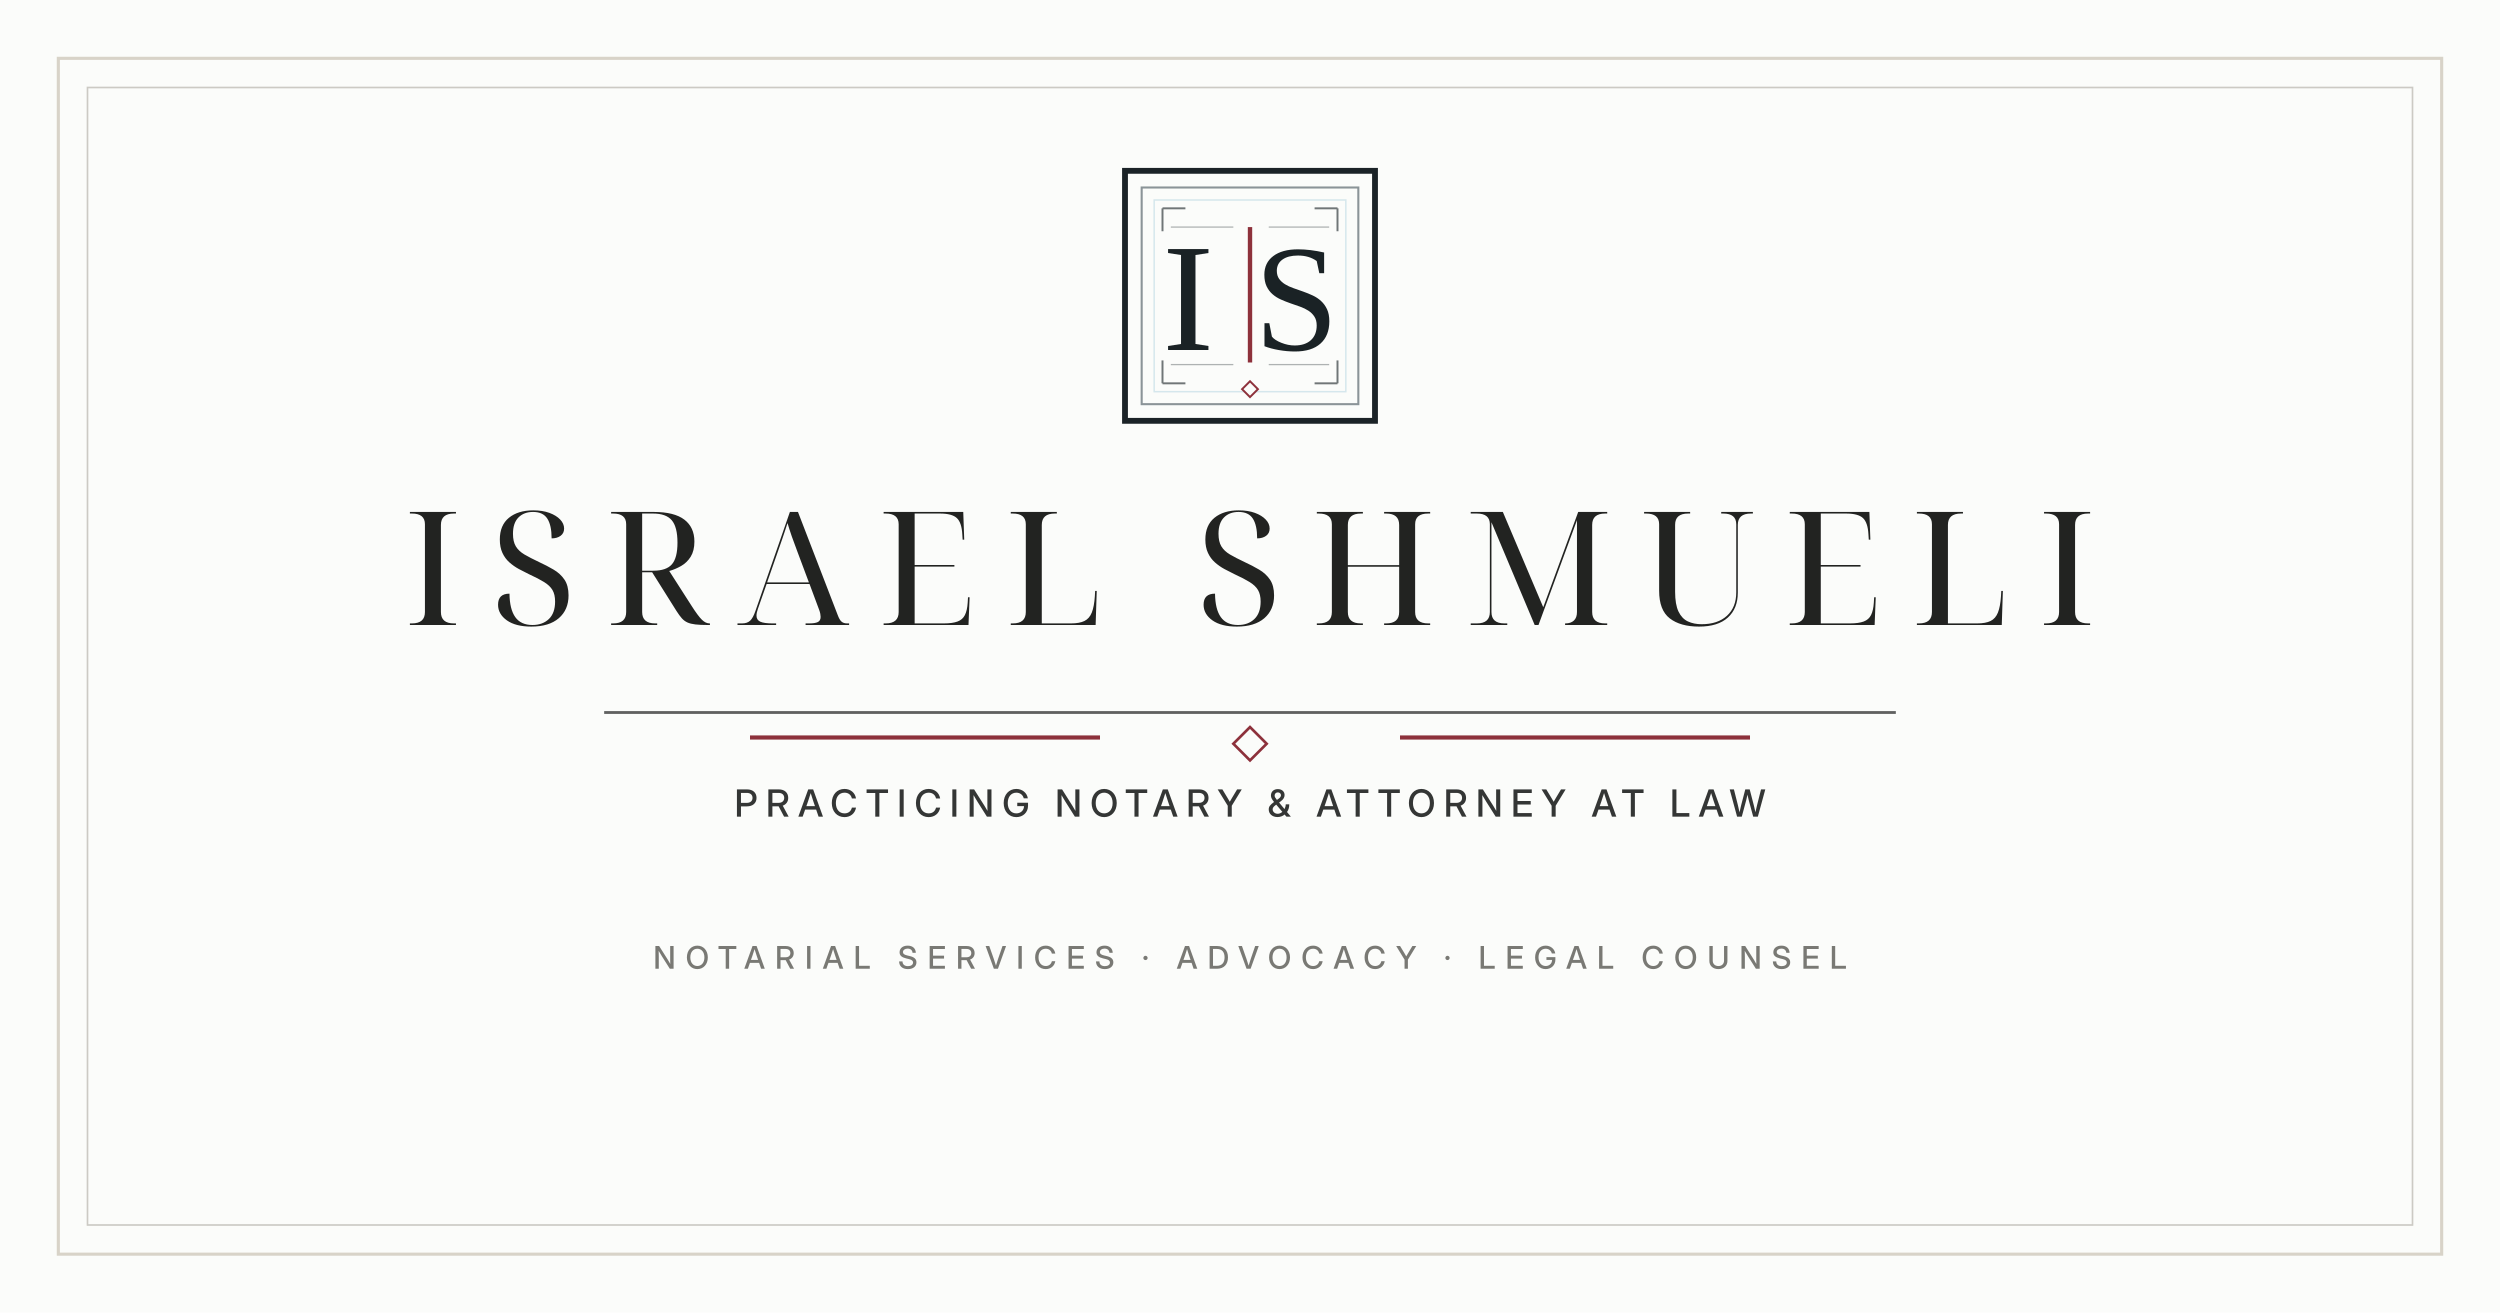
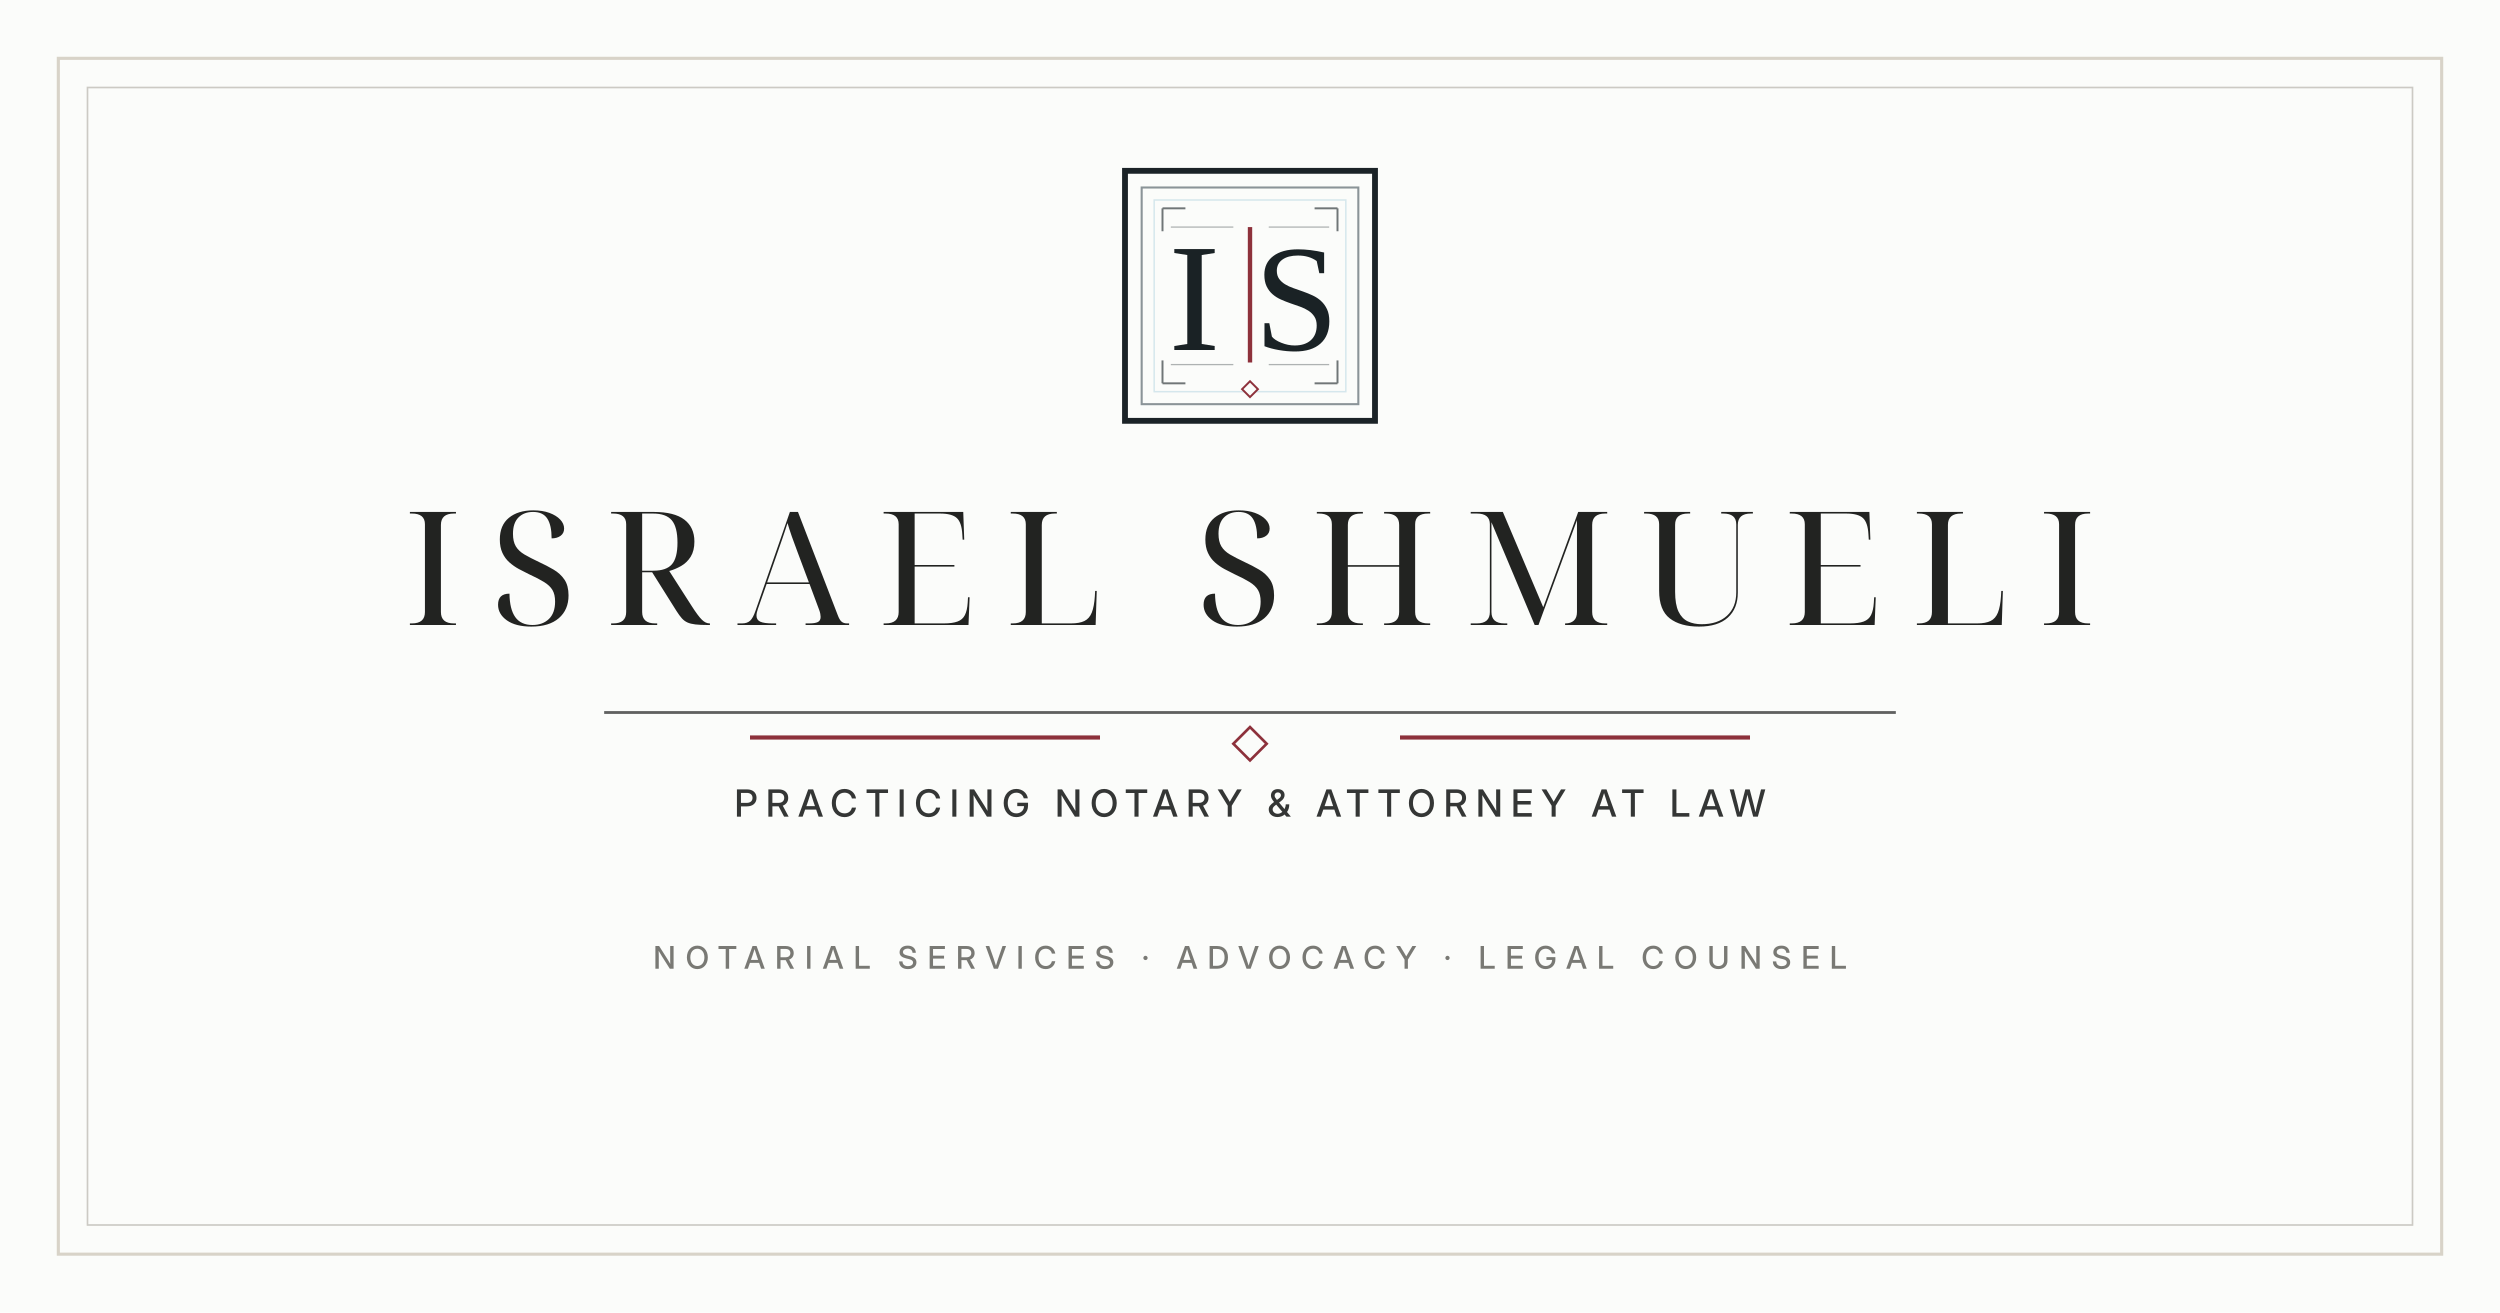
<svg xmlns="http://www.w3.org/2000/svg" width="1200" height="630" viewBox="0 0 1200 630" role="img" aria-label="Israel Shmueli social card">
  <defs>
    <style>
      .name { font-family: 'EB Garamond', 'Noto Serif Display', Georgia, serif; font-weight: 400; letter-spacing: 0.18em; }
      .mono { font-family: Georgia, 'Times New Roman', serif; font-weight: 400; letter-spacing: -0.075em; }
      .sub, .micro { font-family: 'Inter Display', 'Inter', Arial, sans-serif; font-weight: 500; }
      .sub { letter-spacing: 0.22em; }
      .micro { letter-spacing: 0.32em; }
    </style>
  </defs>
  <rect width="1200" height="630" fill="#FBFCFA" />
  <rect x="28" y="28" width="1144" height="574" fill="none" stroke="#D8D3C8" stroke-width="1.5" />
  <rect x="42" y="42" width="1116" height="546" fill="none" stroke="#B8B5AD" stroke-width=".8" opacity=".7" />
  <g id="is-mark" transform="translate(540,82)">
    <rect x="0" y="0" width="120" height="120" fill="#FBFCFA" stroke="#1b2327" stroke-width="2.8" />
    <rect x="8" y="8" width="104" height="104" fill="none" stroke="#24343d" stroke-width="1" opacity=".52" />
    <rect x="14" y="14" width="92" height="92" fill="none" stroke="#8dbed2" stroke-width=".72" opacity=".34" />
    <path d="M22 27H52M69 27H98M22 93H52M69 93H98" fill="none" stroke="#1b2327" stroke-width=".62" opacity=".34" />
    <path d="M18 18h11M18 18v11M102 18H91M102 18v11M18 102h11M18 102V91M102 102H91M102 102V91" fill="none" stroke="#1b2327" stroke-width=".95" opacity=".62" />
    <line x1="60" y1="27" x2="60" y2="92" stroke="#8d313b" stroke-width="2.1" />
    <path d="M60 101 l3.8 3.8 l-3.8 3.8 l-3.8 -3.8 z" fill="#FBFCFA" stroke="#8d313b" stroke-width=".95" />
-     <text class="mono" x="18" y="86" font-size="74" fill="#1a2225">I</text>
+     <text class="mono" x="21" y="86" font-size="74" fill="#1a2225">I</text>
    <text class="mono" x="62" y="86" font-size="73" fill="#1a2225">S</text>
  </g>
  <text class="name" x="600" y="300" text-anchor="middle" font-size="76" fill="#222321">ISRAEL SHMUELI</text>
  <line x1="290" y1="342" x2="910" y2="342" stroke="#343635" stroke-width="1.35" opacity=".78" />
  <line x1="360" y1="354" x2="528" y2="354" stroke="#8d313b" stroke-width="2" />
  <line x1="672" y1="354" x2="840" y2="354" stroke="#8d313b" stroke-width="2" />
  <path d="M600 349 l8 8 l-8 8 l-8 -8 z" fill="#FBFCFA" stroke="#8d313b" stroke-width="1.3" />
  <text class="sub" x="600" y="392" text-anchor="middle" font-size="18" fill="#343635">PRACTICING NOTARY &amp; ATTORNEY AT LAW</text>
  <text class="micro" x="600" y="465" text-anchor="middle" font-size="15" fill="#797974">NOTARIAL SERVICES · ADVOCACY · LEGAL COUNSEL</text>
</svg>
